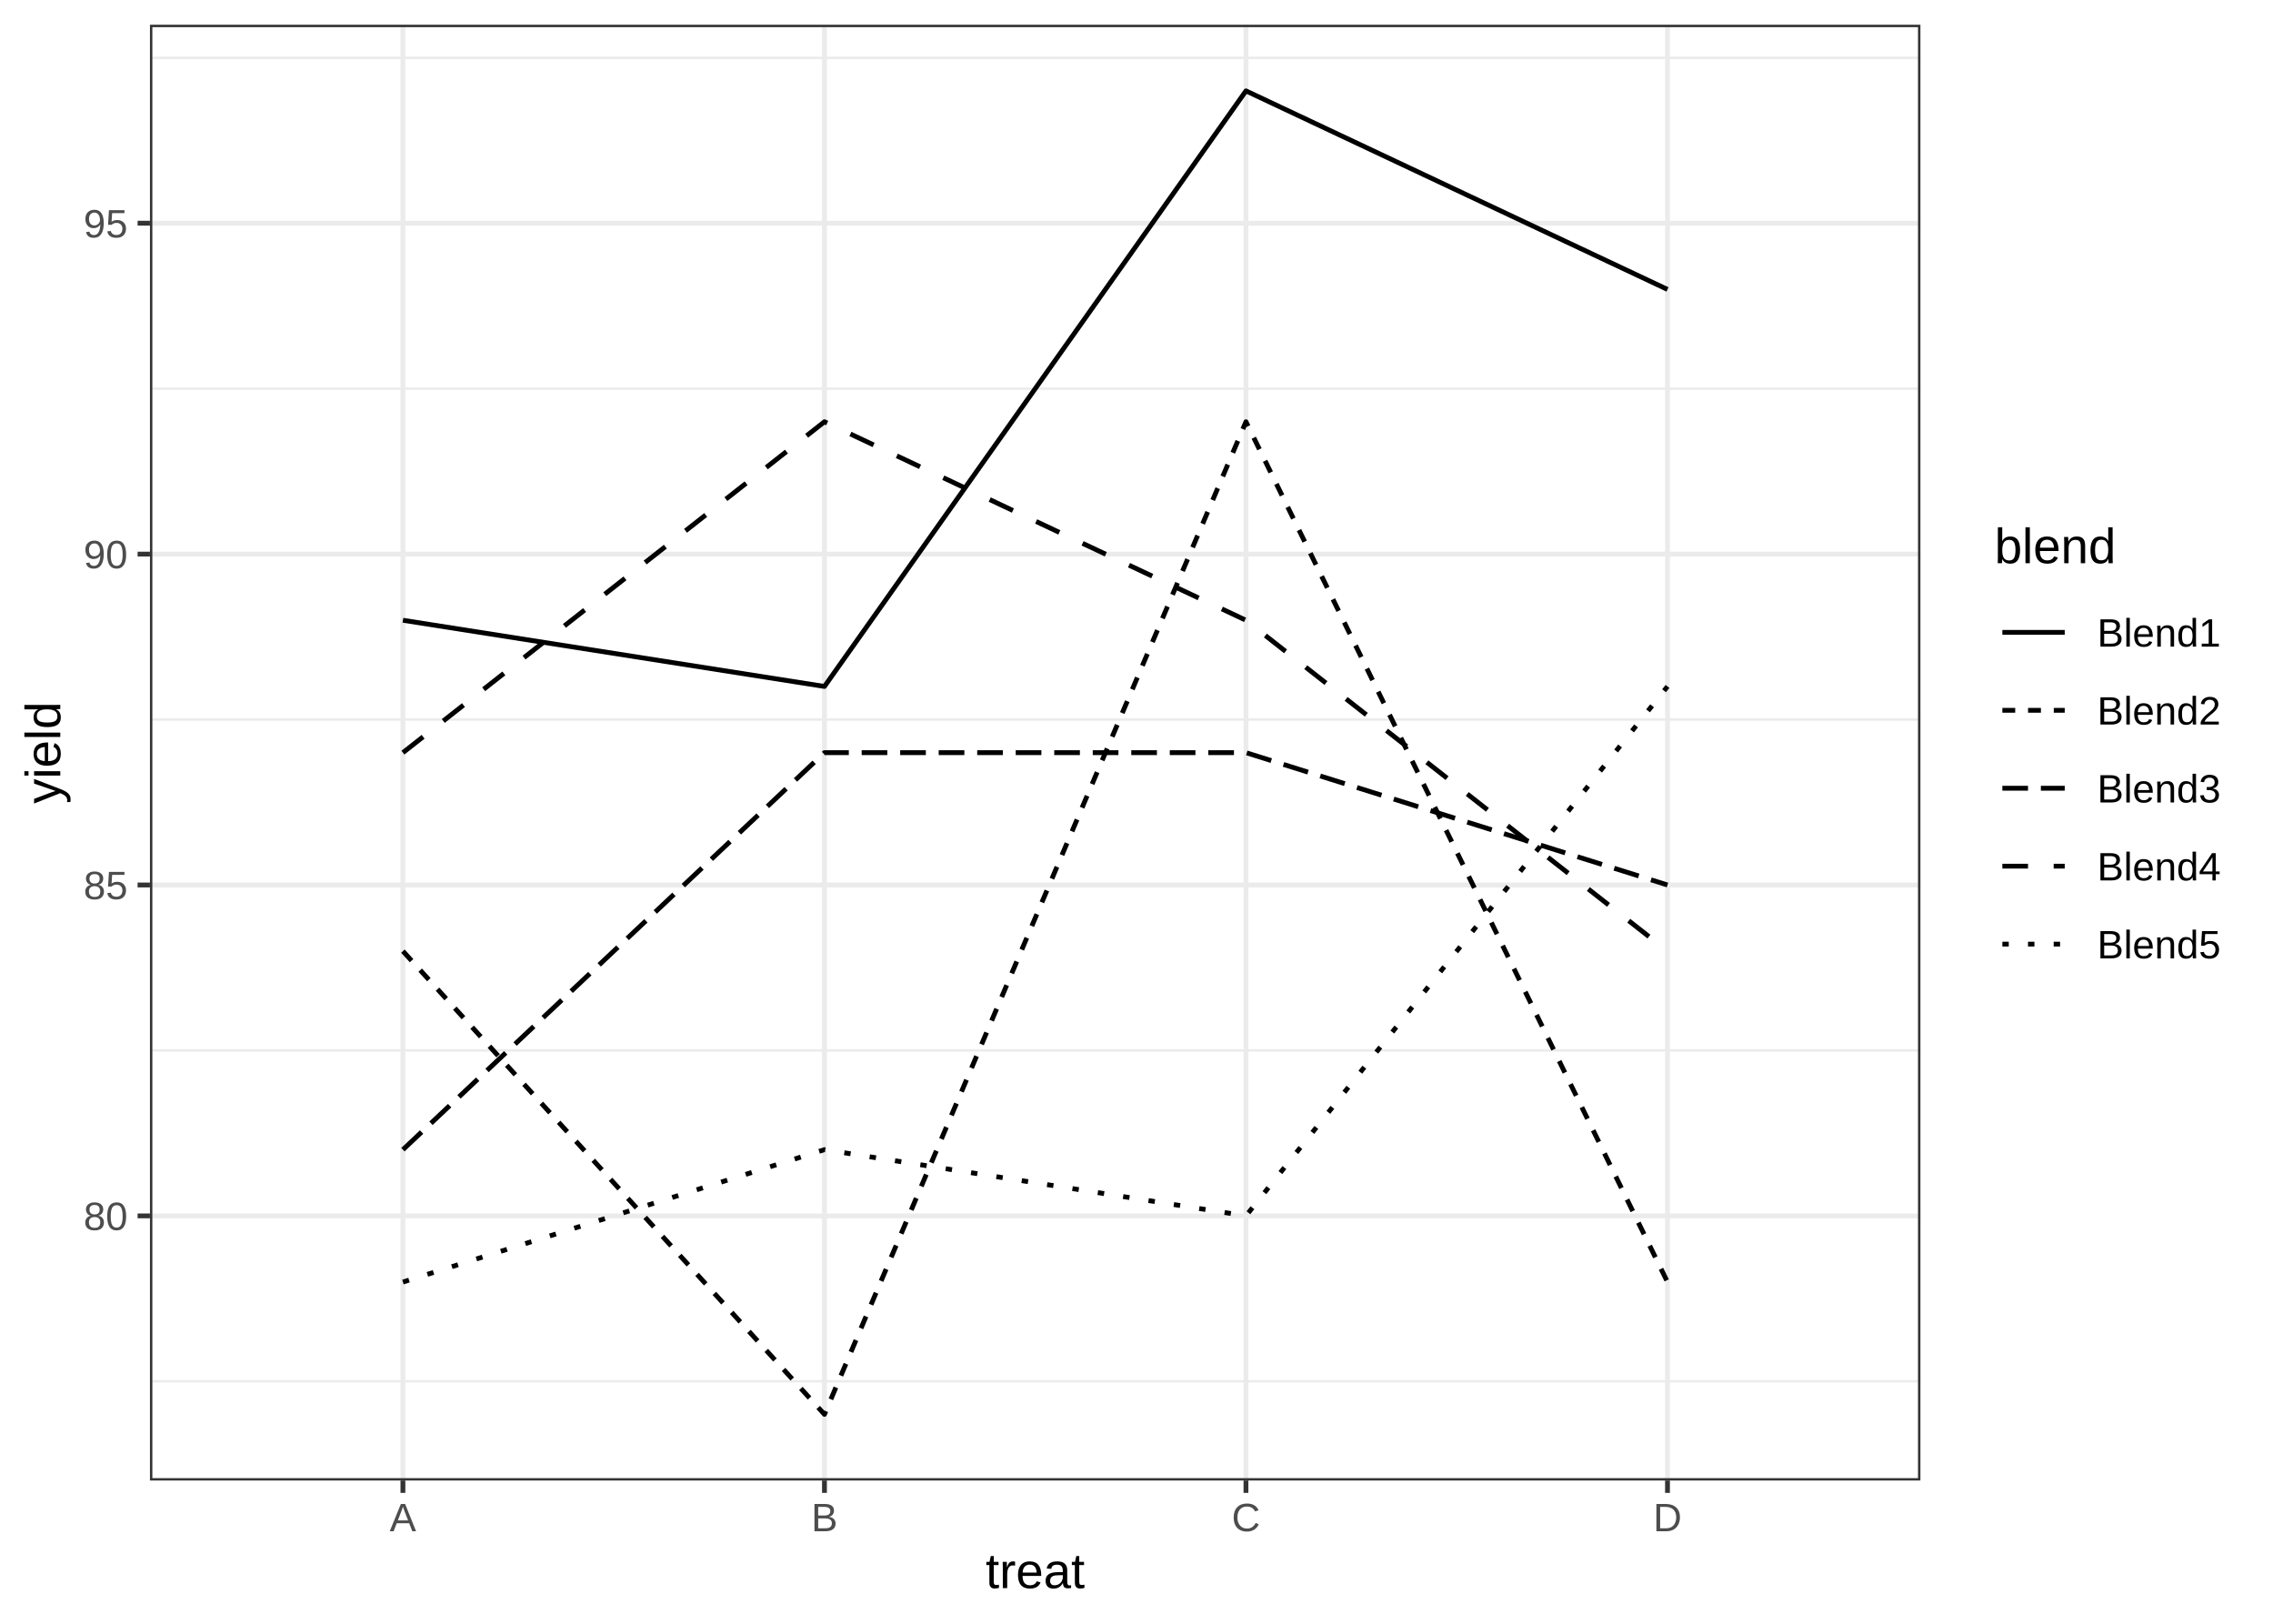
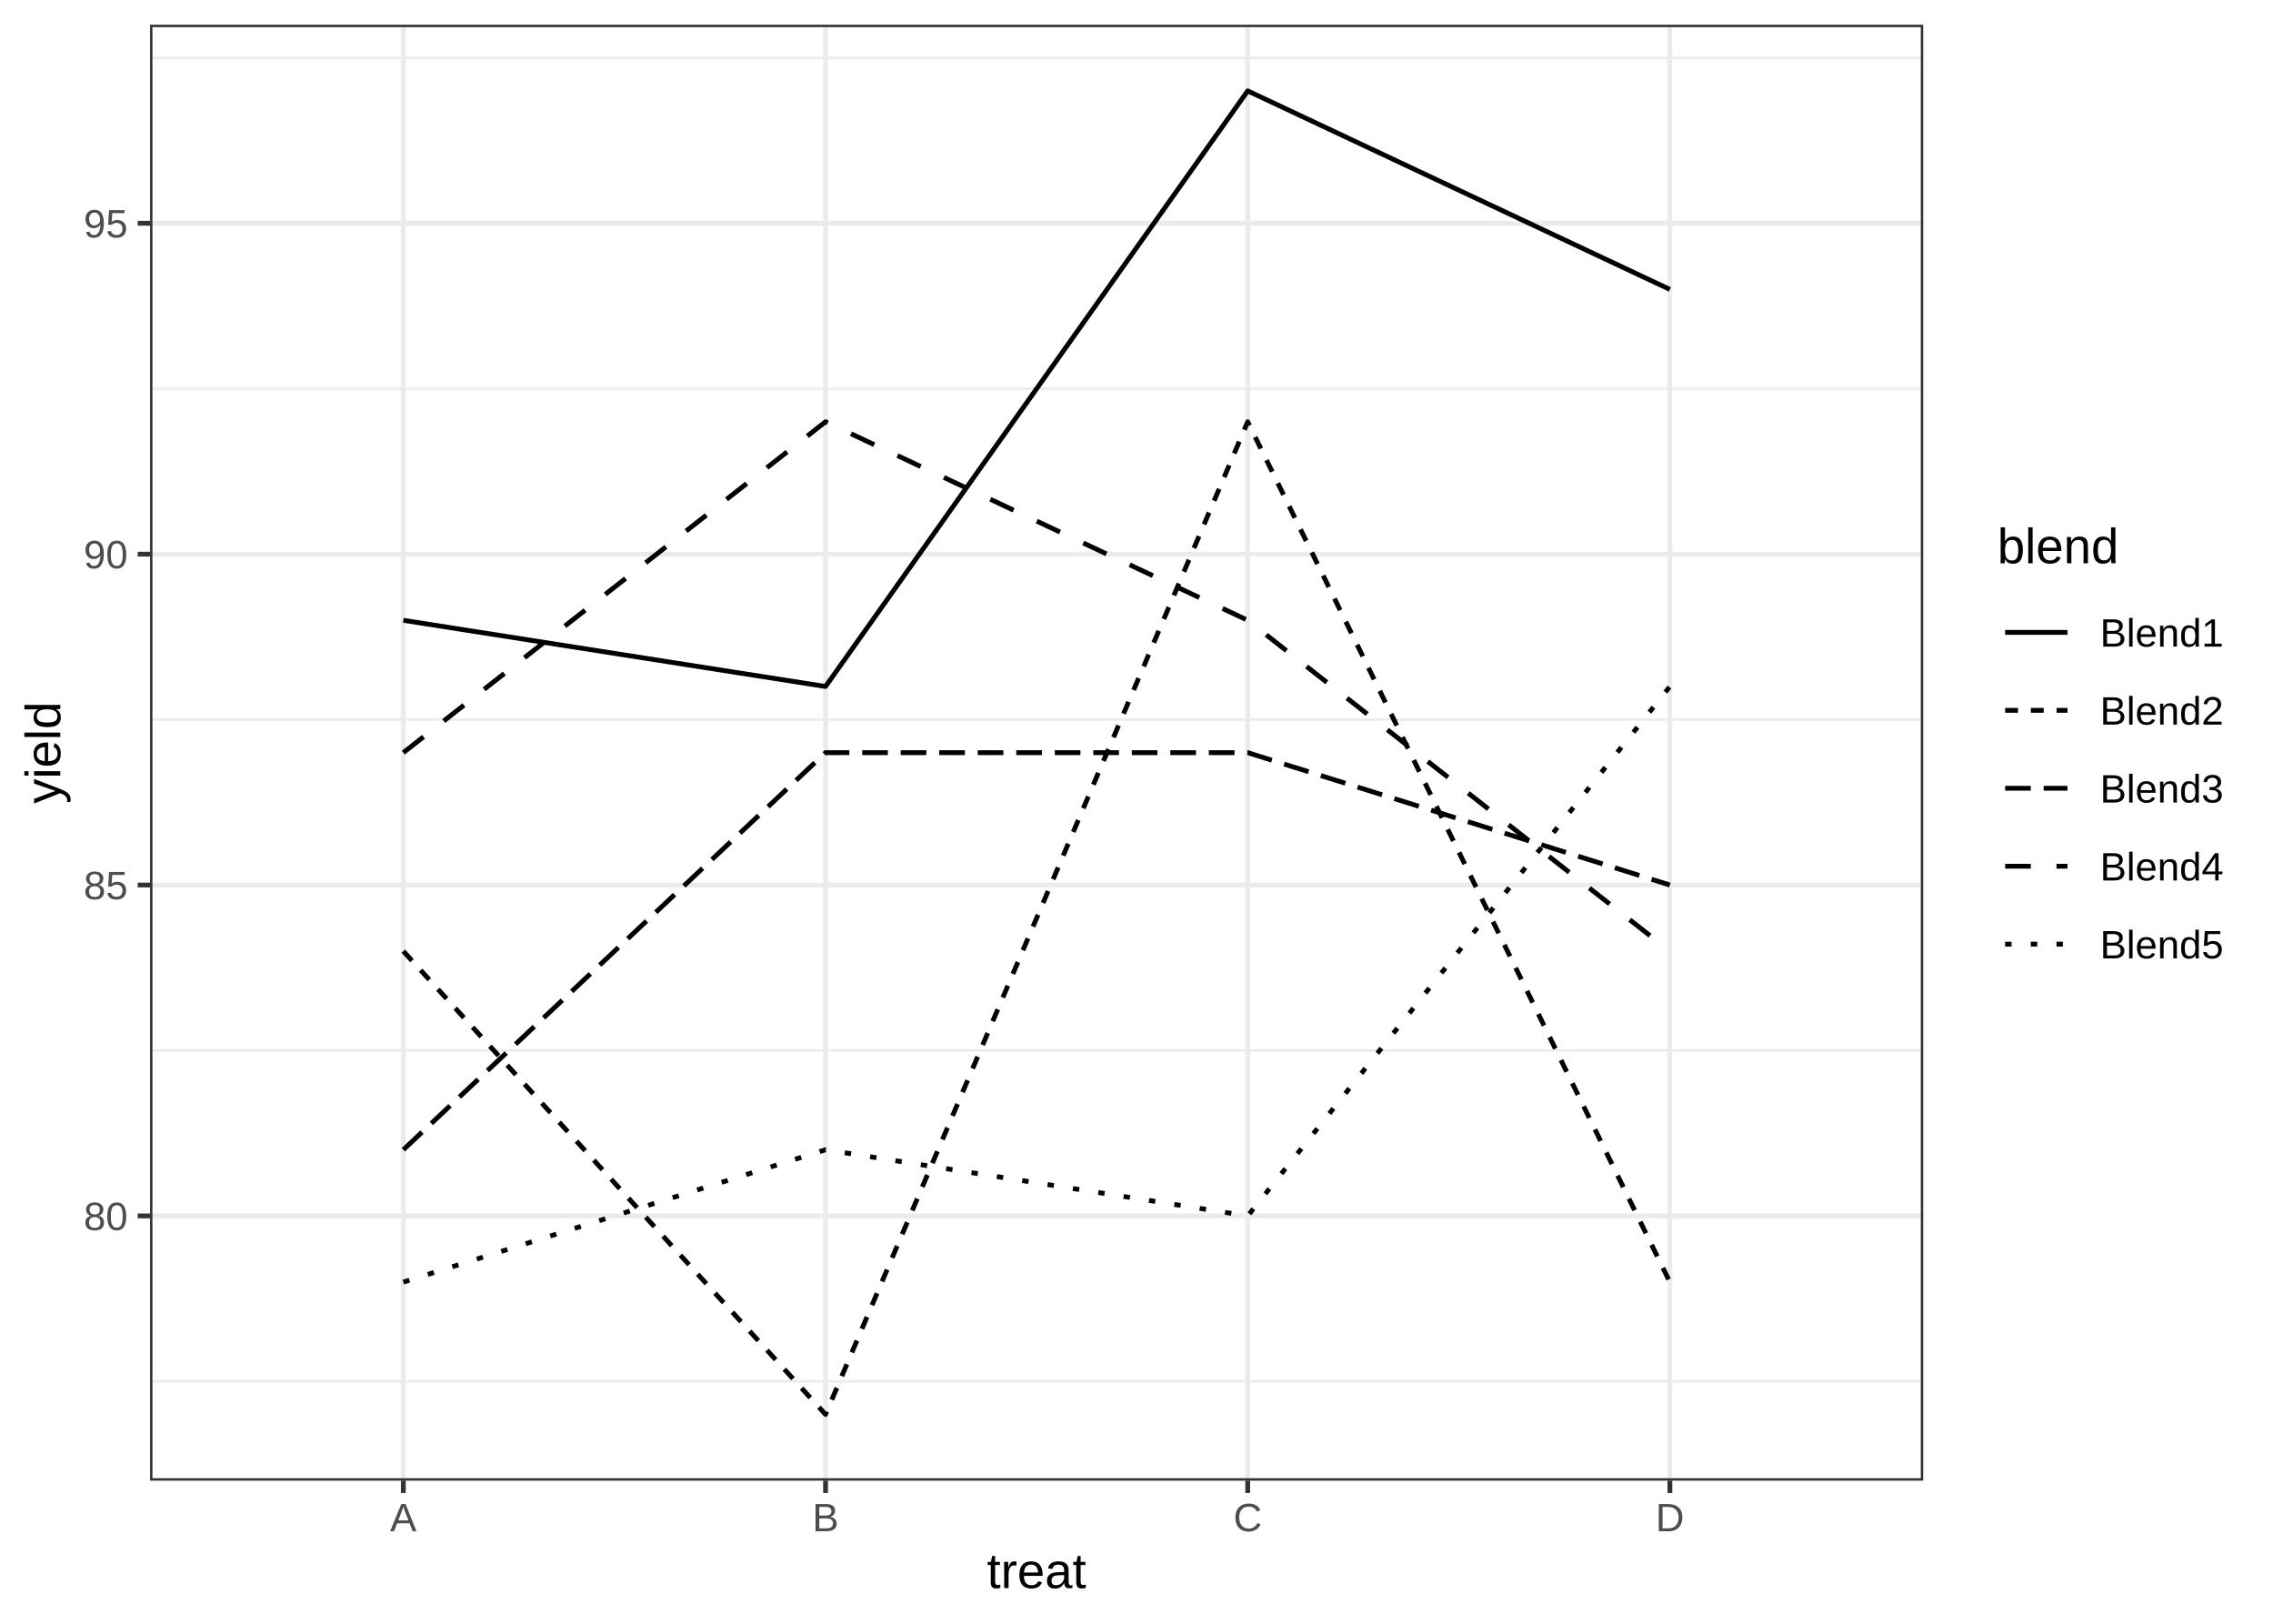
<svg xmlns="http://www.w3.org/2000/svg" class="svglite" width="504.00pt" height="360.00pt" viewBox="0 0 504.00 360.00">
  <defs>
    <style type="text/css">
    .svglite line, .svglite polyline, .svglite polygon, .svglite path, .svglite rect, .svglite circle {
      fill: none;
      stroke: #000000;
      stroke-linecap: round;
      stroke-linejoin: round;
      stroke-miterlimit: 10.00;
    }
    .svglite text {
      white-space: pre;
    }
  </style>
  </defs>
  <rect width="100%" height="100%" style="stroke: none; fill: #FFFFFF;" />
  <defs>
    <clipPath id="cpMC4wMHw1MDQuMDB8MC4wMHwzNjAuMDA=">
      <rect x="0.00" y="0.00" width="504.00" height="360.00" />
    </clipPath>
  </defs>
  <g clip-path="url(#cpMC4wMHw1MDQuMDB8MC4wMHwzNjAuMDA=)">
    <rect x="0" y="0.00" width="504.00" height="360.00" style="stroke-width: 1.07; stroke: #FFFFFF; fill: #FFFFFF;" />
  </g>
  <defs>
-     <clipPath id="cpMzMuMjV8NDI1LjgzfDUuNDh8MzI4LjI1">
-       <rect x="33.25" y="5.48" width="392.57" height="322.77" />
+     <clipPath id="cpMzMuMjd8NDI2LjQ0fDUuNDh8MzI4LjI3">
+       <rect x="33.27" y="5.48" width="393.17" height="322.79" />
    </clipPath>
  </defs>
-   <g clip-path="url(#cpMzMuMjV8NDI1LjgzfDUuNDh8MzI4LjI1)">
-     <rect x="33.25" y="5.48" width="392.57" height="322.77" style="stroke-width: 1.07; stroke: none; fill: #FFFFFF;" />
-     <polyline points="33.25,306.24 425.83,306.24 " style="stroke-width: 0.53; stroke: #EBEBEB; stroke-linecap: butt;" />
-     <polyline points="33.25,232.89 425.83,232.89 " style="stroke-width: 0.53; stroke: #EBEBEB; stroke-linecap: butt;" />
-     <polyline points="33.25,159.53 425.83,159.53 " style="stroke-width: 0.53; stroke: #EBEBEB; stroke-linecap: butt;" />
-     <polyline points="33.25,86.17 425.83,86.17 " style="stroke-width: 0.53; stroke: #EBEBEB; stroke-linecap: butt;" />
-     <polyline points="33.25,12.82 425.83,12.82 " style="stroke-width: 0.53; stroke: #EBEBEB; stroke-linecap: butt;" />
-     <polyline points="33.25,269.57 425.83,269.57 " style="stroke-width: 1.07; stroke: #EBEBEB; stroke-linecap: butt;" />
-     <polyline points="33.25,196.21 425.83,196.21 " style="stroke-width: 1.07; stroke: #EBEBEB; stroke-linecap: butt;" />
-     <polyline points="33.25,122.85 425.83,122.85 " style="stroke-width: 1.07; stroke: #EBEBEB; stroke-linecap: butt;" />
-     <polyline points="33.25,49.49 425.83,49.49 " style="stroke-width: 1.07; stroke: #EBEBEB; stroke-linecap: butt;" />
-     <polyline points="89.34,328.25 89.34,5.48 " style="stroke-width: 1.07; stroke: #EBEBEB; stroke-linecap: butt;" />
-     <polyline points="182.81,328.25 182.81,5.48 " style="stroke-width: 1.07; stroke: #EBEBEB; stroke-linecap: butt;" />
-     <polyline points="276.27,328.25 276.27,5.48 " style="stroke-width: 1.07; stroke: #EBEBEB; stroke-linecap: butt;" />
-     <polyline points="369.74,328.25 369.74,5.48 " style="stroke-width: 1.07; stroke: #EBEBEB; stroke-linecap: butt;" />
-     <polyline points="89.34,137.52 182.81,152.19 276.27,20.15 369.74,64.17 " style="stroke-width: 1.07; stroke-linecap: butt;" />
-     <polyline points="89.34,210.88 182.81,313.58 276.27,93.51 369.74,284.24 " style="stroke-width: 1.07; stroke-dasharray: 2.85,2.85; stroke-linecap: butt;" />
-     <polyline points="89.34,254.89 182.81,166.87 276.27,166.87 369.74,196.21 " style="stroke-width: 1.07; stroke-dasharray: 5.69,2.85; stroke-linecap: butt;" />
-     <polyline points="89.34,166.87 182.81,93.51 276.27,137.52 369.74,210.88 " style="stroke-width: 1.07; stroke-dasharray: 5.69,5.69; stroke-linecap: butt;" />
-     <polyline points="89.34,284.24 182.81,254.89 276.27,269.57 369.74,152.19 " style="stroke-width: 1.07; stroke-dasharray: 1.42,4.27; stroke-linecap: butt;" />
-     <rect x="33.25" y="5.48" width="392.57" height="322.77" style="stroke-width: 1.07; stroke: #333333;" />
+   <g clip-path="url(#cpMzMuMjd8NDI2LjQ0fDUuNDh8MzI4LjI3)">
+     <rect x="33.27" y="5.48" width="393.17" height="322.79" style="stroke-width: 1.07; stroke: none; fill: #FFFFFF;" />
+     <polyline points="33.27,306.26 426.44,306.26 " style="stroke-width: 0.53; stroke: #EBEBEB; stroke-linecap: butt;" />
+     <polyline points="33.27,232.90 426.44,232.90 " style="stroke-width: 0.53; stroke: #EBEBEB; stroke-linecap: butt;" />
+     <polyline points="33.27,159.54 426.44,159.54 " style="stroke-width: 0.53; stroke: #EBEBEB; stroke-linecap: butt;" />
+     <polyline points="33.27,86.18 426.44,86.18 " style="stroke-width: 0.53; stroke: #EBEBEB; stroke-linecap: butt;" />
+     <polyline points="33.27,12.82 426.44,12.82 " style="stroke-width: 0.53; stroke: #EBEBEB; stroke-linecap: butt;" />
+     <polyline points="33.27,269.58 426.44,269.58 " style="stroke-width: 1.07; stroke: #EBEBEB; stroke-linecap: butt;" />
+     <polyline points="33.27,196.22 426.44,196.22 " style="stroke-width: 1.07; stroke: #EBEBEB; stroke-linecap: butt;" />
+     <polyline points="33.27,122.86 426.44,122.86 " style="stroke-width: 1.07; stroke: #EBEBEB; stroke-linecap: butt;" />
+     <polyline points="33.27,49.50 426.44,49.50 " style="stroke-width: 1.07; stroke: #EBEBEB; stroke-linecap: butt;" />
+     <polyline points="89.43,328.27 89.43,5.48 " style="stroke-width: 1.07; stroke: #EBEBEB; stroke-linecap: butt;" />
+     <polyline points="183.05,328.27 183.05,5.48 " style="stroke-width: 1.07; stroke: #EBEBEB; stroke-linecap: butt;" />
+     <polyline points="276.66,328.27 276.66,5.48 " style="stroke-width: 1.07; stroke: #EBEBEB; stroke-linecap: butt;" />
+     <polyline points="370.27,328.27 370.27,5.48 " style="stroke-width: 1.07; stroke: #EBEBEB; stroke-linecap: butt;" />
+     <polyline points="89.43,137.53 183.05,152.20 276.66,20.15 370.27,64.17 " style="stroke-width: 1.07; stroke-linecap: butt;" />
+     <polyline points="89.43,210.89 183.05,313.59 276.66,93.51 370.27,284.25 " style="stroke-width: 1.07; stroke-dasharray: 2.85,2.85; stroke-linecap: butt;" />
+     <polyline points="89.43,254.91 183.05,166.87 276.66,166.87 370.27,196.22 " style="stroke-width: 1.07; stroke-dasharray: 5.69,2.85; stroke-linecap: butt;" />
+     <polyline points="89.43,166.87 183.05,93.51 276.66,137.53 370.27,210.89 " style="stroke-width: 1.07; stroke-dasharray: 5.69,5.69; stroke-linecap: butt;" />
+     <polyline points="89.43,284.25 183.05,254.91 276.66,269.58 370.27,152.20 " style="stroke-width: 1.07; stroke-dasharray: 1.42,4.27; stroke-linecap: butt;" />
+     <rect x="33.27" y="5.48" width="393.17" height="322.79" style="stroke-width: 1.07; stroke: #333333;" />
  </g>
  <g clip-path="url(#cpMC4wMHw1MDQuMDB8MC4wMHwzNjAuMDA=)">
-     <text x="28.32" y="272.72" text-anchor="end" style="font-size: 8.80px;fill: #4D4D4D; font-family: &quot;Arial&quot;;" textLength="9.79px" lengthAdjust="spacingAndGlyphs">80</text>
-     <text x="28.32" y="199.36" text-anchor="end" style="font-size: 8.80px;fill: #4D4D4D; font-family: &quot;Arial&quot;;" textLength="9.79px" lengthAdjust="spacingAndGlyphs">85</text>
-     <text x="28.32" y="126.00" text-anchor="end" style="font-size: 8.80px;fill: #4D4D4D; font-family: &quot;Arial&quot;;" textLength="9.79px" lengthAdjust="spacingAndGlyphs">90</text>
-     <text x="28.32" y="52.65" text-anchor="end" style="font-size: 8.80px;fill: #4D4D4D; font-family: &quot;Arial&quot;;" textLength="9.79px" lengthAdjust="spacingAndGlyphs">95</text>
-     <polyline points="30.51,269.57 33.25,269.57 " style="stroke-width: 1.07; stroke: #333333; stroke-linecap: butt;" />
-     <polyline points="30.51,196.21 33.25,196.21 " style="stroke-width: 1.07; stroke: #333333; stroke-linecap: butt;" />
-     <polyline points="30.51,122.85 33.25,122.85 " style="stroke-width: 1.07; stroke: #333333; stroke-linecap: butt;" />
-     <polyline points="30.51,49.49 33.25,49.49 " style="stroke-width: 1.07; stroke: #333333; stroke-linecap: butt;" />
-     <polyline points="89.34,330.99 89.34,328.25 " style="stroke-width: 1.07; stroke: #333333; stroke-linecap: butt;" />
-     <polyline points="182.81,330.99 182.81,328.25 " style="stroke-width: 1.07; stroke: #333333; stroke-linecap: butt;" />
-     <polyline points="276.27,330.99 276.27,328.25 " style="stroke-width: 1.07; stroke: #333333; stroke-linecap: butt;" />
-     <polyline points="369.74,330.99 369.74,328.25 " style="stroke-width: 1.07; stroke: #333333; stroke-linecap: butt;" />
-     <text x="89.34" y="339.49" text-anchor="middle" style="font-size: 8.80px;fill: #4D4D4D; font-family: &quot;Arial&quot;;" textLength="5.87px" lengthAdjust="spacingAndGlyphs">A</text>
-     <text x="182.81" y="339.49" text-anchor="middle" style="font-size: 8.80px;fill: #4D4D4D; font-family: &quot;Arial&quot;;" textLength="5.87px" lengthAdjust="spacingAndGlyphs">B</text>
-     <text x="276.27" y="339.49" text-anchor="middle" style="font-size: 8.80px;fill: #4D4D4D; font-family: &quot;Arial&quot;;" textLength="6.35px" lengthAdjust="spacingAndGlyphs">C</text>
-     <text x="369.74" y="339.49" text-anchor="middle" style="font-size: 8.80px;fill: #4D4D4D; font-family: &quot;Arial&quot;;" textLength="6.35px" lengthAdjust="spacingAndGlyphs">D</text>
-     <text x="229.54" y="352.10" text-anchor="middle" style="font-size: 11.00px; font-family: &quot;Arial&quot;;" textLength="22.01px" lengthAdjust="spacingAndGlyphs">treat</text>
+     <text x="28.34" y="272.73" text-anchor="end" style="font-size: 8.80px;fill: #4D4D4D; font-family: &quot;Arial&quot;;" textLength="9.79px" lengthAdjust="spacingAndGlyphs">80</text>
+     <text x="28.34" y="199.37" text-anchor="end" style="font-size: 8.80px;fill: #4D4D4D; font-family: &quot;Arial&quot;;" textLength="9.79px" lengthAdjust="spacingAndGlyphs">85</text>
+     <text x="28.34" y="126.01" text-anchor="end" style="font-size: 8.80px;fill: #4D4D4D; font-family: &quot;Arial&quot;;" textLength="9.79px" lengthAdjust="spacingAndGlyphs">90</text>
+     <text x="28.34" y="52.65" text-anchor="end" style="font-size: 8.80px;fill: #4D4D4D; font-family: &quot;Arial&quot;;" textLength="9.79px" lengthAdjust="spacingAndGlyphs">95</text>
+     <polyline points="30.53,269.58 33.27,269.58 " style="stroke-width: 1.07; stroke: #333333; stroke-linecap: butt;" />
+     <polyline points="30.53,196.22 33.27,196.22 " style="stroke-width: 1.07; stroke: #333333; stroke-linecap: butt;" />
+     <polyline points="30.53,122.86 33.27,122.86 " style="stroke-width: 1.07; stroke: #333333; stroke-linecap: butt;" />
+     <polyline points="30.53,49.50 33.27,49.50 " style="stroke-width: 1.07; stroke: #333333; stroke-linecap: butt;" />
+     <polyline points="89.43,331.01 89.43,328.27 " style="stroke-width: 1.07; stroke: #333333; stroke-linecap: butt;" />
+     <polyline points="183.05,331.01 183.05,328.27 " style="stroke-width: 1.07; stroke: #333333; stroke-linecap: butt;" />
+     <polyline points="276.66,331.01 276.66,328.27 " style="stroke-width: 1.07; stroke: #333333; stroke-linecap: butt;" />
+     <polyline points="370.27,331.01 370.27,328.27 " style="stroke-width: 1.07; stroke: #333333; stroke-linecap: butt;" />
+     <text x="89.43" y="339.50" text-anchor="middle" style="font-size: 8.80px;fill: #4D4D4D; font-family: &quot;Arial&quot;;" textLength="5.87px" lengthAdjust="spacingAndGlyphs">A</text>
+     <text x="183.05" y="339.50" text-anchor="middle" style="font-size: 8.80px;fill: #4D4D4D; font-family: &quot;Arial&quot;;" textLength="5.87px" lengthAdjust="spacingAndGlyphs">B</text>
+     <text x="276.66" y="339.50" text-anchor="middle" style="font-size: 8.80px;fill: #4D4D4D; font-family: &quot;Arial&quot;;" textLength="6.35px" lengthAdjust="spacingAndGlyphs">C</text>
+     <text x="370.27" y="339.50" text-anchor="middle" style="font-size: 8.80px;fill: #4D4D4D; font-family: &quot;Arial&quot;;" textLength="6.35px" lengthAdjust="spacingAndGlyphs">D</text>
+     <text x="229.85" y="352.09" text-anchor="middle" style="font-size: 11.00px; font-family: &quot;Arial&quot;;" textLength="22.01px" lengthAdjust="spacingAndGlyphs">treat</text>
    <text transform="translate(13.37,166.87) rotate(-90)" text-anchor="middle" style="font-size: 11.00px; font-family: &quot;Arial&quot;;" textLength="22.62px" lengthAdjust="spacingAndGlyphs">yield</text>
-     <rect x="436.79" y="110.29" width="61.74" height="113.16" style="stroke-width: 1.07; stroke: none; fill: #FFFFFF;" />
-     <text x="442.26" y="124.87" style="font-size: 11.00px; font-family: &quot;Arial&quot;;" textLength="26.92px" lengthAdjust="spacingAndGlyphs">blend</text>
-     <rect x="442.26" y="131.56" width="17.28" height="17.28" style="stroke-width: 1.07; stroke: none; fill: #FFFFFF;" />
-     <line x1="443.99" y1="140.20" x2="457.82" y2="140.20" style="stroke-width: 1.07; stroke-linecap: butt;" />
-     <rect x="442.26" y="148.84" width="17.28" height="17.28" style="stroke-width: 1.07; stroke: none; fill: #FFFFFF;" />
-     <line x1="443.99" y1="157.48" x2="457.82" y2="157.48" style="stroke-width: 1.07; stroke-dasharray: 2.85,2.85; stroke-linecap: butt;" />
-     <rect x="442.26" y="166.12" width="17.28" height="17.28" style="stroke-width: 1.07; stroke: none; fill: #FFFFFF;" />
-     <line x1="443.99" y1="174.76" x2="457.82" y2="174.76" style="stroke-width: 1.07; stroke-dasharray: 5.69,2.85; stroke-linecap: butt;" />
-     <rect x="442.26" y="183.40" width="17.28" height="17.28" style="stroke-width: 1.07; stroke: none; fill: #FFFFFF;" />
-     <line x1="443.99" y1="192.04" x2="457.82" y2="192.04" style="stroke-width: 1.07; stroke-dasharray: 5.69,5.69; stroke-linecap: butt;" />
-     <rect x="442.26" y="200.68" width="17.28" height="17.28" style="stroke-width: 1.07; stroke: none; fill: #FFFFFF;" />
-     <line x1="443.99" y1="209.32" x2="457.82" y2="209.32" style="stroke-width: 1.07; stroke-dasharray: 1.42,4.27; stroke-linecap: butt;" />
-     <text x="465.02" y="143.36" style="font-size: 8.80px; font-family: &quot;Arial&quot;;" textLength="27.40px" lengthAdjust="spacingAndGlyphs">Blend1</text>
-     <text x="465.02" y="160.64" style="font-size: 8.80px; font-family: &quot;Arial&quot;;" textLength="27.40px" lengthAdjust="spacingAndGlyphs">Blend2</text>
-     <text x="465.02" y="177.92" style="font-size: 8.80px; font-family: &quot;Arial&quot;;" textLength="27.40px" lengthAdjust="spacingAndGlyphs">Blend3</text>
-     <text x="465.02" y="195.20" style="font-size: 8.80px; font-family: &quot;Arial&quot;;" textLength="27.40px" lengthAdjust="spacingAndGlyphs">Blend4</text>
-     <text x="465.02" y="212.48" style="font-size: 8.80px; font-family: &quot;Arial&quot;;" textLength="27.40px" lengthAdjust="spacingAndGlyphs">Blend5</text>
+     <rect x="437.40" y="110.29" width="61.12" height="113.16" style="stroke-width: 1.07; stroke: none; fill: #FFFFFF;" />
+     <text x="442.88" y="124.88" style="font-size: 11.00px; font-family: &quot;Arial&quot;;" textLength="26.92px" lengthAdjust="spacingAndGlyphs">blend</text>
+     <rect x="442.88" y="131.57" width="17.28" height="17.28" style="stroke-width: 1.07; stroke: none; fill: #FFFFFF;" />
+     <line x1="444.61" y1="140.21" x2="458.43" y2="140.21" style="stroke-width: 1.07; stroke-linecap: butt;" />
+     <rect x="442.88" y="148.85" width="17.28" height="17.28" style="stroke-width: 1.07; stroke: none; fill: #FFFFFF;" />
+     <line x1="444.61" y1="157.49" x2="458.43" y2="157.49" style="stroke-width: 1.07; stroke-dasharray: 2.85,2.85; stroke-linecap: butt;" />
+     <rect x="442.88" y="166.13" width="17.28" height="17.28" style="stroke-width: 1.07; stroke: none; fill: #FFFFFF;" />
+     <line x1="444.61" y1="174.77" x2="458.43" y2="174.77" style="stroke-width: 1.07; stroke-dasharray: 5.69,2.85; stroke-linecap: butt;" />
+     <rect x="442.88" y="183.41" width="17.28" height="17.28" style="stroke-width: 1.07; stroke: none; fill: #FFFFFF;" />
+     <line x1="444.61" y1="192.05" x2="458.43" y2="192.05" style="stroke-width: 1.07; stroke-dasharray: 5.69,5.69; stroke-linecap: butt;" />
+     <rect x="442.88" y="200.69" width="17.28" height="17.28" style="stroke-width: 1.07; stroke: none; fill: #FFFFFF;" />
+     <line x1="444.61" y1="209.33" x2="458.43" y2="209.33" style="stroke-width: 1.07; stroke-dasharray: 1.42,4.27; stroke-linecap: butt;" />
+     <text x="465.64" y="143.37" style="font-size: 8.80px; font-family: &quot;Arial&quot;;" textLength="27.40px" lengthAdjust="spacingAndGlyphs">Blend1</text>
+     <text x="465.64" y="160.65" style="font-size: 8.80px; font-family: &quot;Arial&quot;;" textLength="27.40px" lengthAdjust="spacingAndGlyphs">Blend2</text>
+     <text x="465.64" y="177.93" style="font-size: 8.80px; font-family: &quot;Arial&quot;;" textLength="27.40px" lengthAdjust="spacingAndGlyphs">Blend3</text>
+     <text x="465.64" y="195.21" style="font-size: 8.80px; font-family: &quot;Arial&quot;;" textLength="27.40px" lengthAdjust="spacingAndGlyphs">Blend4</text>
+     <text x="465.64" y="212.49" style="font-size: 8.80px; font-family: &quot;Arial&quot;;" textLength="27.40px" lengthAdjust="spacingAndGlyphs">Blend5</text>
  </g>
</svg>
